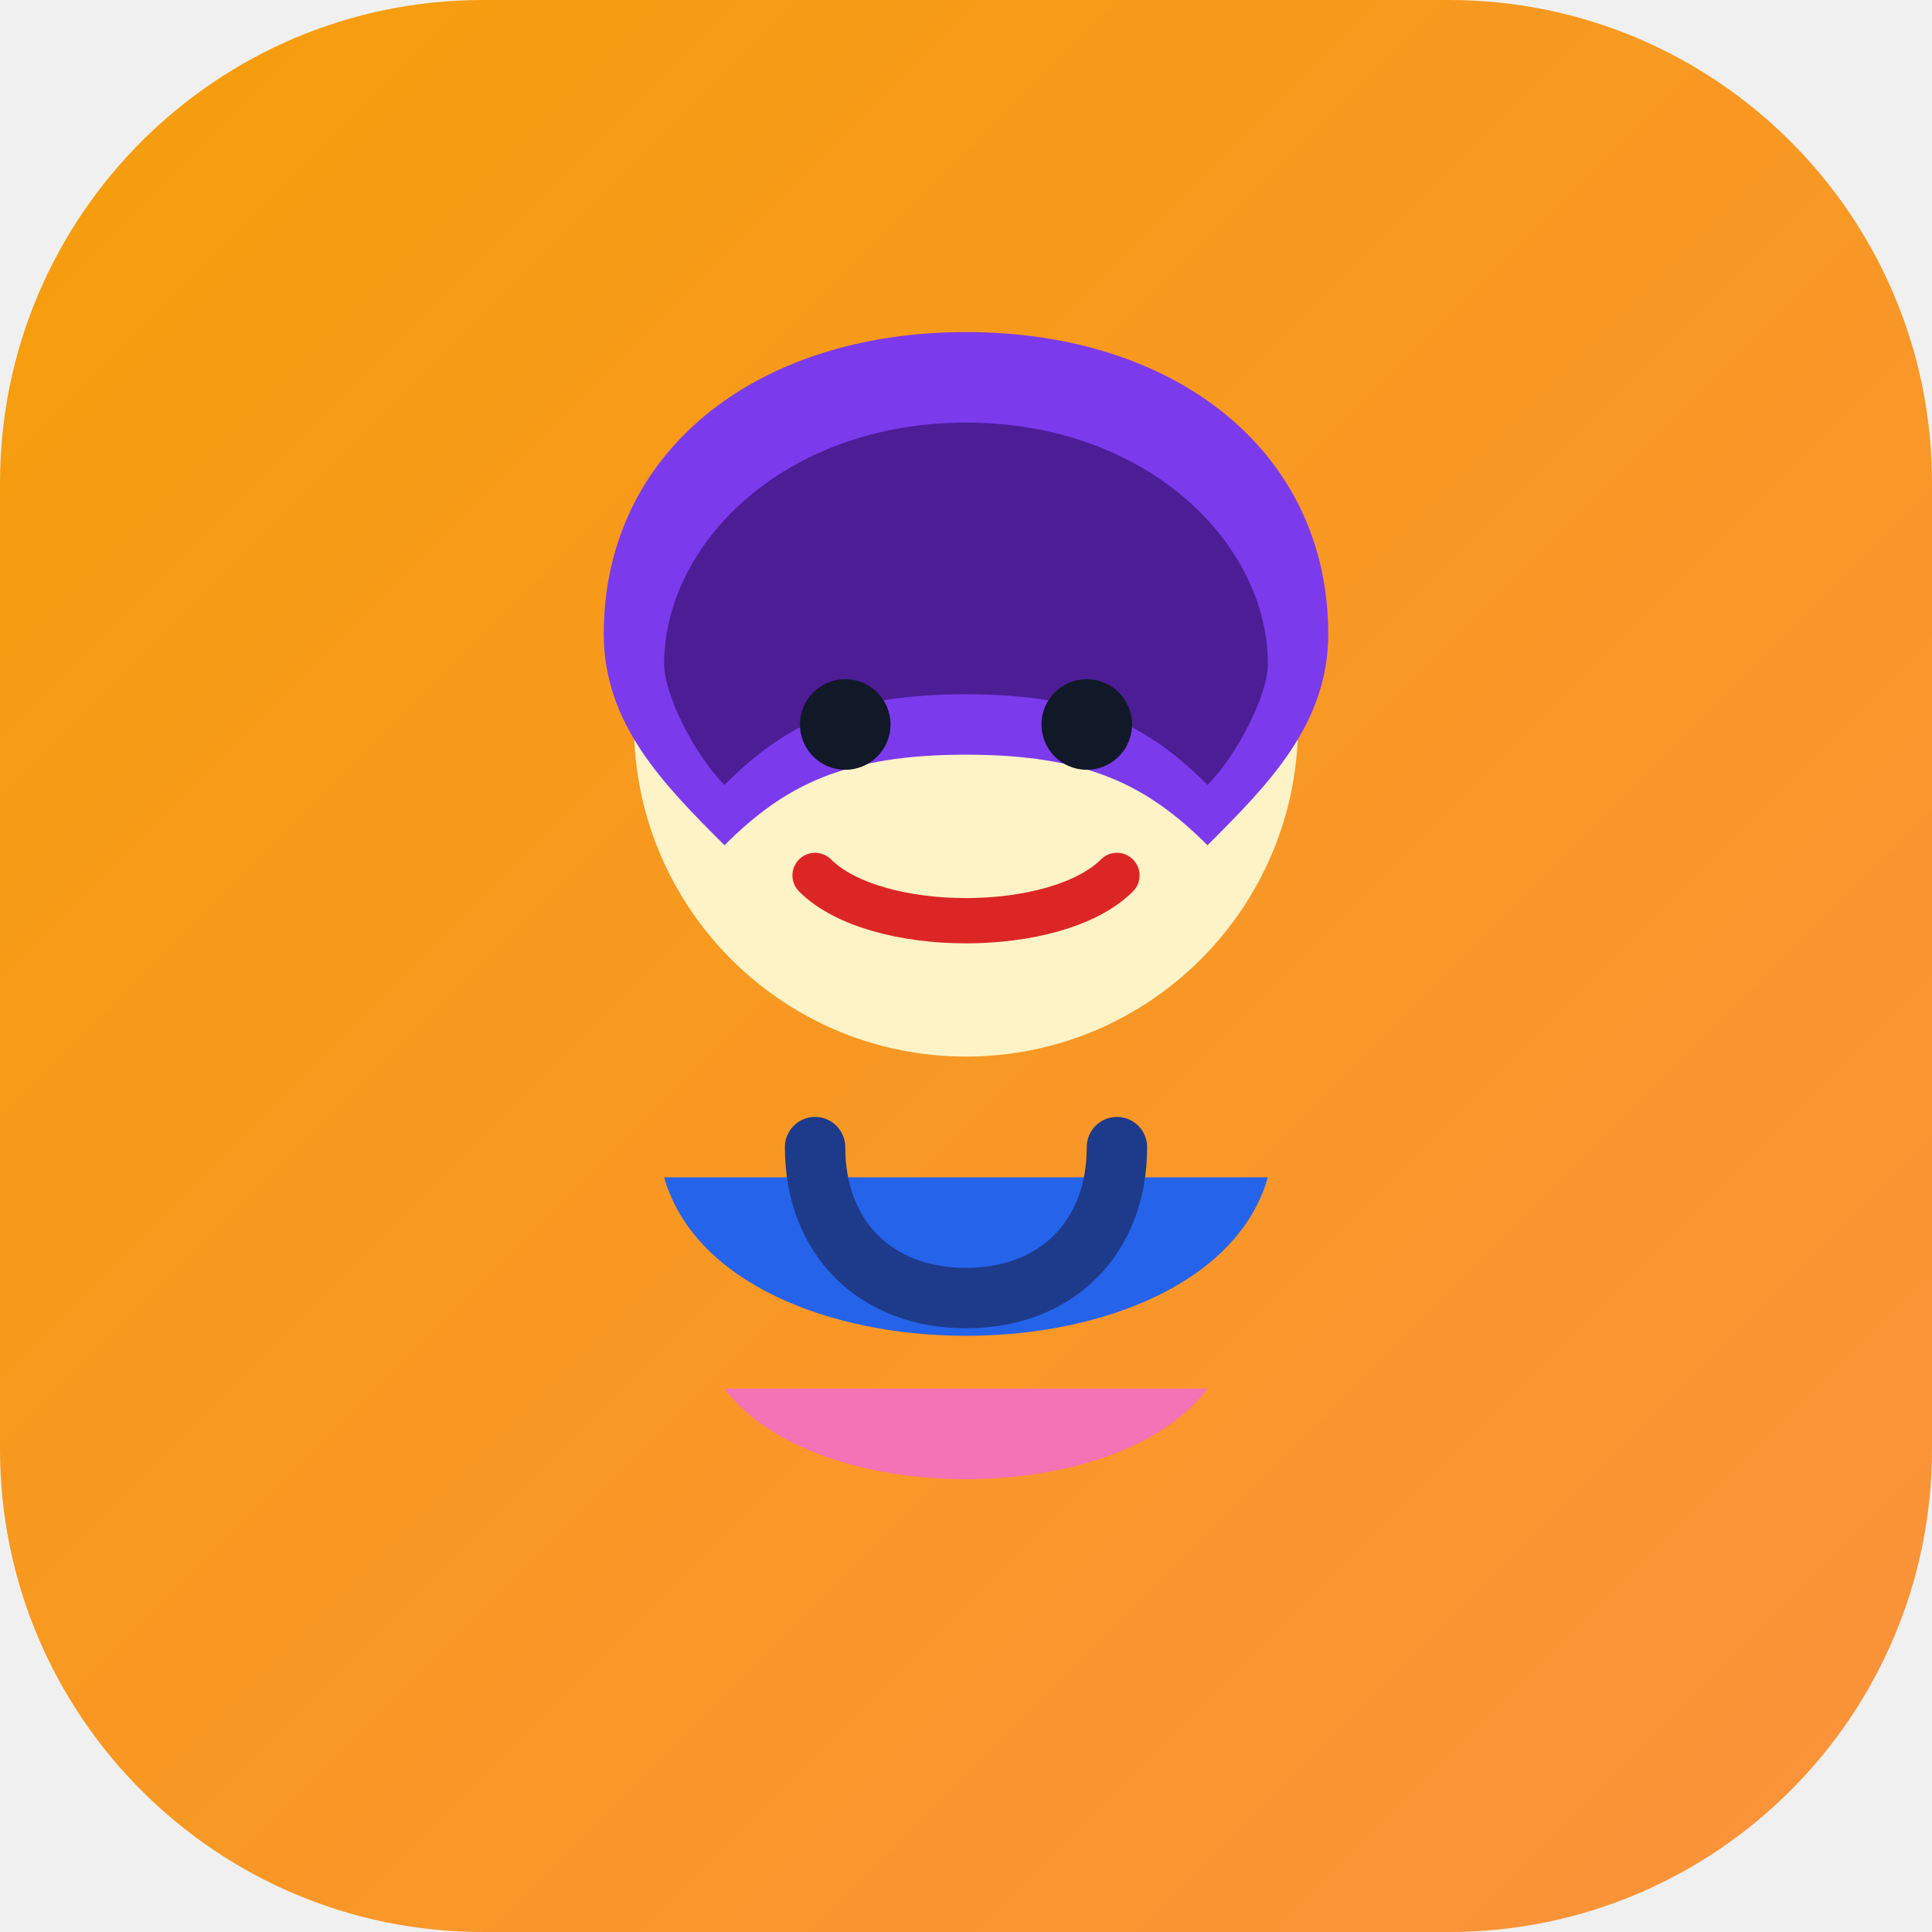
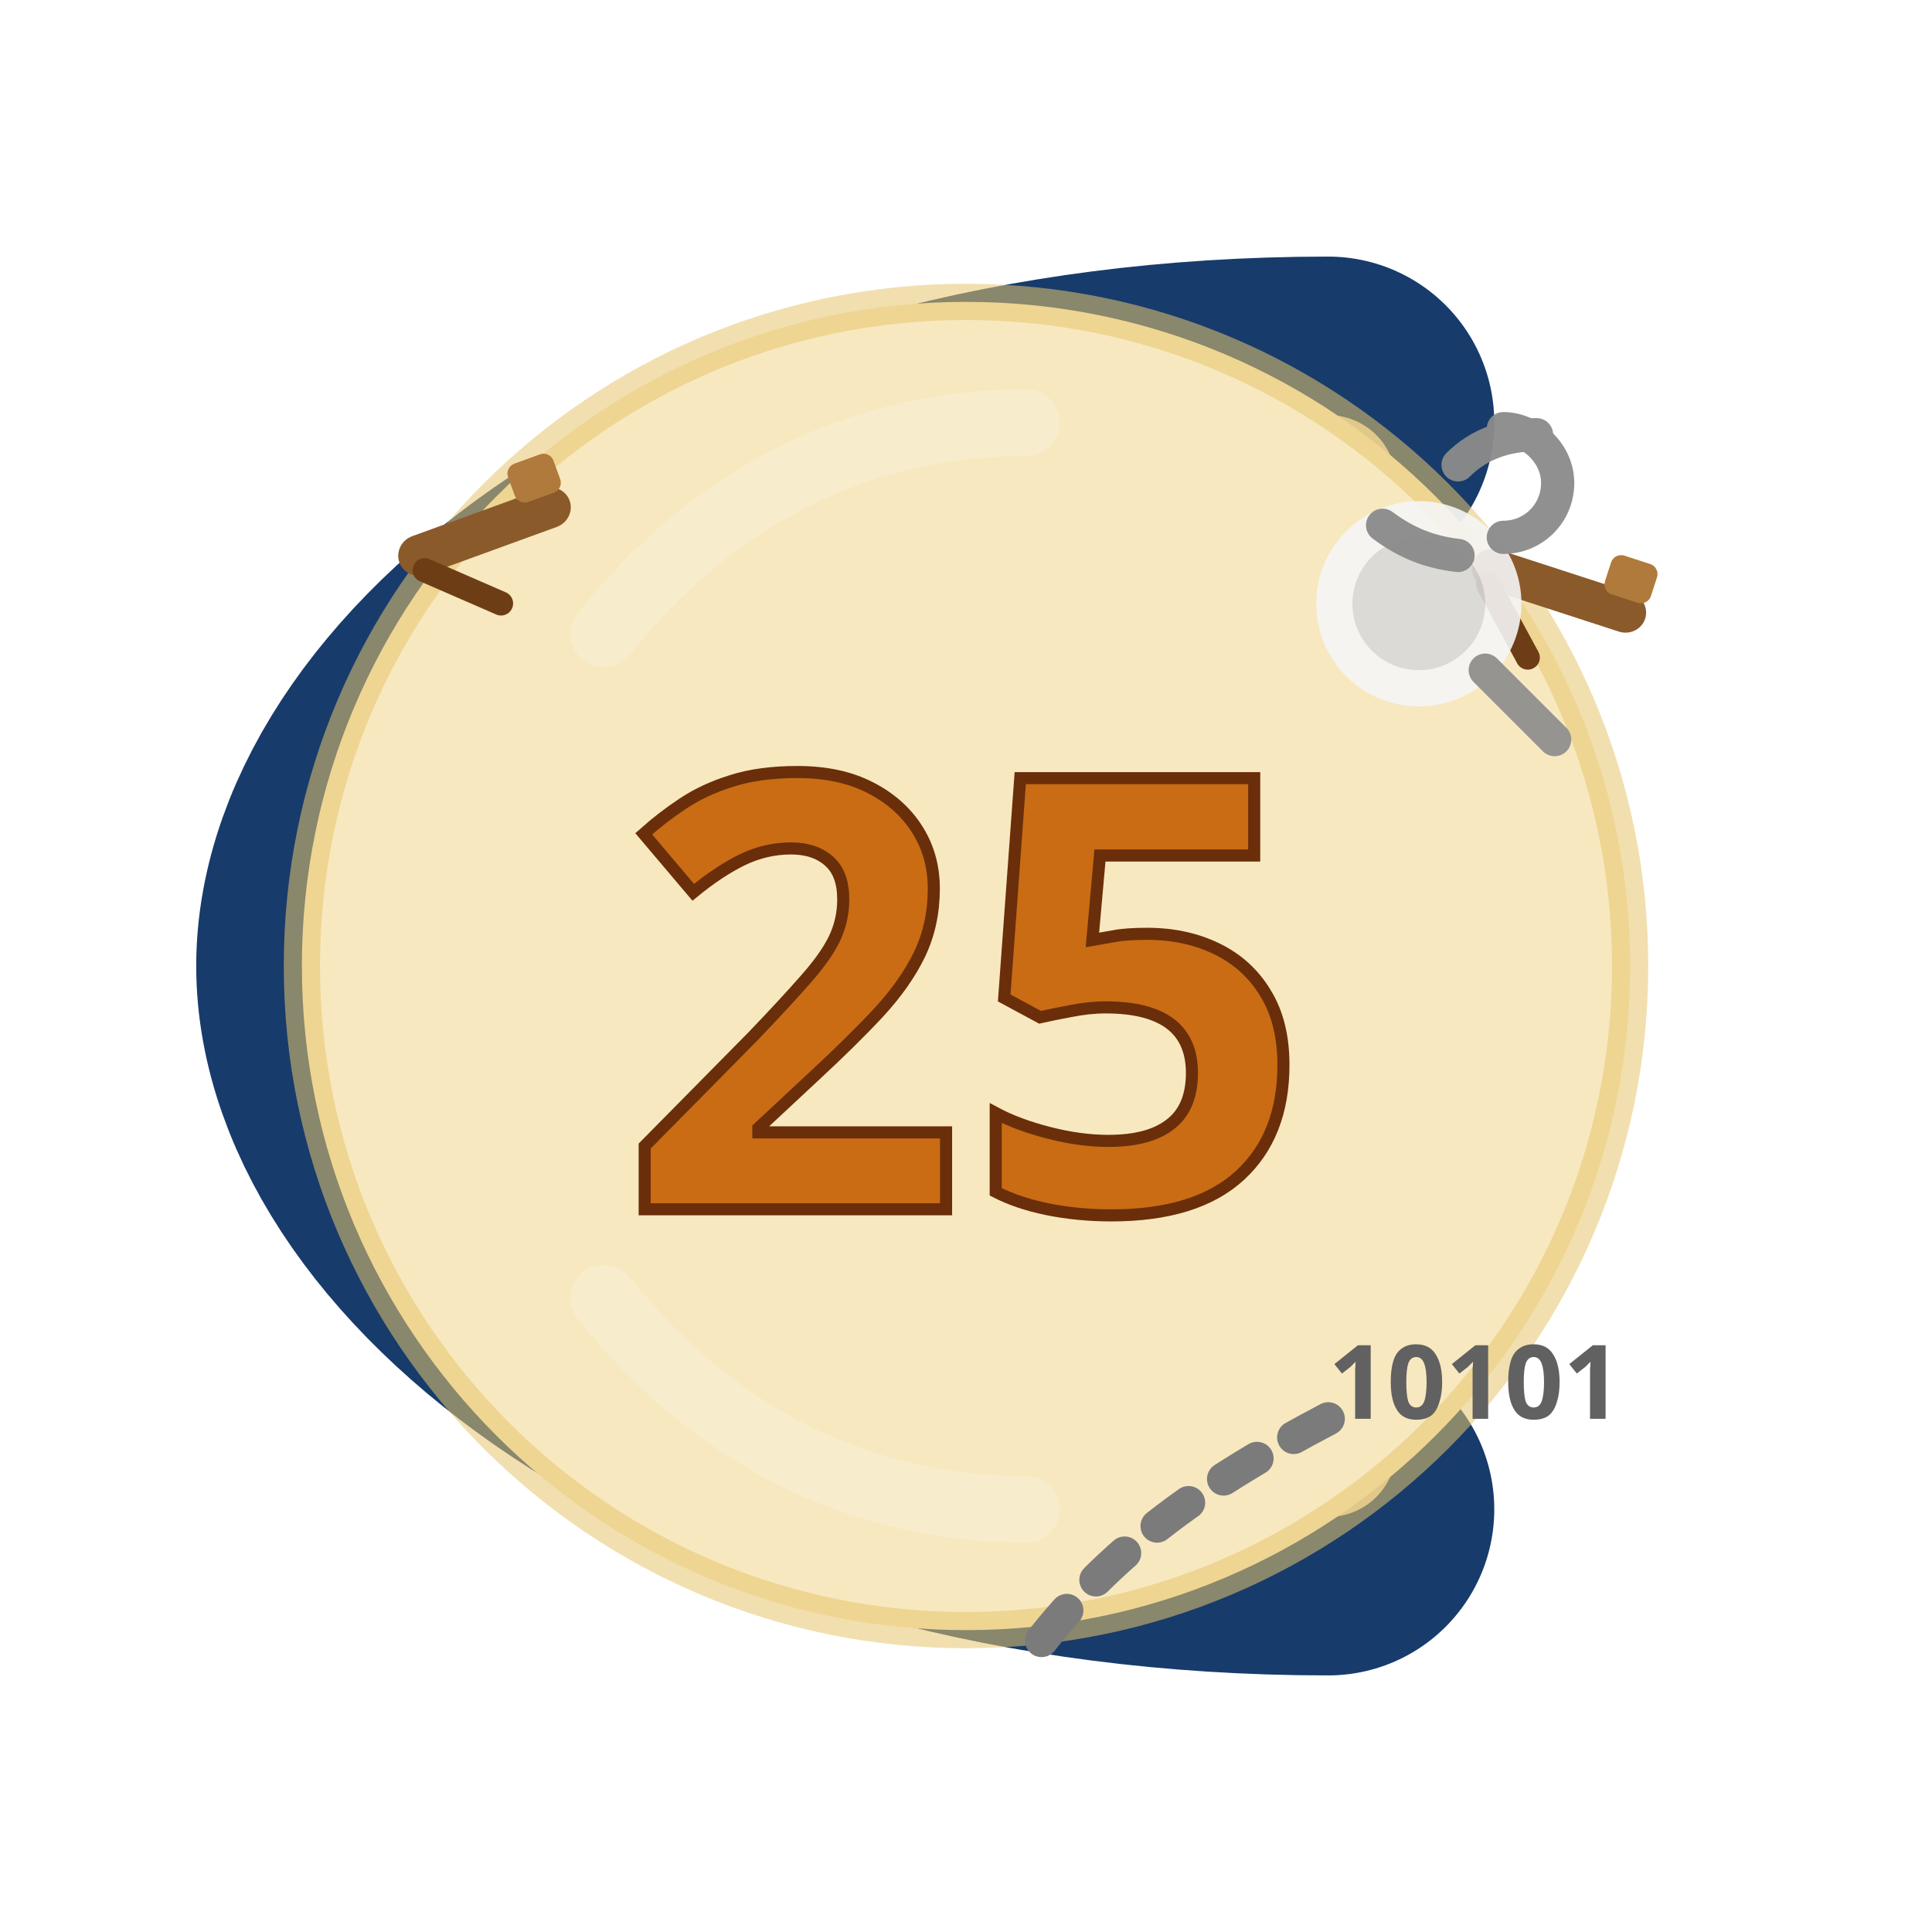
<svg xmlns="http://www.w3.org/2000/svg" width="64" height="64" viewBox="0 0 64 64">
-   <defs>
-     <linearGradient id="g" x1="0" x2="1" y1="0" y2="1">
-       <stop offset="0%" stop-color="#f59e0b" />
-       <stop offset="100%" stop-color="#fb923c" />
-     </linearGradient>
-   </defs>
-   <rect width="64" height="64" rx="16" fill="url(#g)" />
-   <circle cx="32" cy="24" r="11" fill="#fef3c7" />
-   <path d="M20 21c0-6 5-10 12-10s12 4 12 10c0 3-2 5-4 7-2-2-4-3-8-3s-6 1-8 3c-2-2-4-4-4-7z" fill="#7c3aed" />
-   <path d="M22 22c0-4 4-8 10-8s10 4 10 8c0 1-1 3-2 4-2-2-4-3-8-3s-6 1-8 3c-1-1-2-3-2-4z" fill="#4c1d95" />
-   <circle cx="28" cy="24" r="1.5" fill="#111827" />
-   <circle cx="36" cy="24" r="1.5" fill="#111827" />
-   <path d="M27 29c2 2 8 2 10 0" stroke="#dc2626" stroke-width="1.5" stroke-linecap="round" fill="none" />
-   <path d="M22 39c2 7 18 7 20 0" fill="#2563eb" />
-   <path d="M24 46c3 4 13 4 16 0" fill="#f472b6" />
-   <path d="M27 38c0 3 2 5 5 5s5-2 5-5" stroke="#1e3a8a" stroke-width="2" stroke-linecap="round" fill="none" />
+   <rect width="64" height="64" fill="#ffffff" />
+   <path d="M44 14C24 14 12 24 12 32C12 40 24 50 44 50" fill="none" stroke="#173b6b" stroke-width="11" stroke-linecap="round" stroke-linejoin="round" />
+   <path d="M44 16C25 16 14 25 14 32C14 39 25 48 44 48" fill="none" stroke="#f7e5b7" stroke-width="4.5" stroke-linecap="round" stroke-linejoin="round" opacity="0.85" />
+   <path d="M20 18C14 21 12 26 12 32C12 38 14 43 20 46" fill="none" stroke="#e8c56d" stroke-width="2.2" stroke-linecap="round" opacity="0.75" />
+   <circle cx="32" cy="32" r="22" fill="#f7e8bf" />
+   <circle cx="32" cy="32" r="22" fill="none" stroke="#e7c56d" stroke-width="1.2" opacity="0.55" />
+   <path d="M20 21C24 16 29 14 34 14" fill="none" stroke="#f8efcf" stroke-width="2.2" stroke-linecap="round" opacity="0.8" />
+   <path d="M20 43C24 48 29 50 34 50" fill="none" stroke="#f8efcf" stroke-width="2.2" stroke-linecap="round" opacity="0.8" />
+   <text x="32" y="33" font-family="Trebuchet MS, Segoe UI, sans-serif" font-size="20" font-weight="800" fill="#c96c14" text-anchor="middle" dominant-baseline="middle">25</text>
+   <text x="32" y="33" font-family="Trebuchet MS, Segoe UI, sans-serif" font-size="20" font-weight="800" fill="none" stroke="#6a2e0a" stroke-width="0.4" text-anchor="middle" dominant-baseline="middle">25</text>
+   <g transform="translate(13 18) rotate(-20)">
+     <rect x="0" y="0" width="6" height="1.35" rx="0.7" fill="#8b5a2b" />
+     <rect x="4.35" y="-1.1" width="1.6" height="1.35" rx="0.35" fill="#b07a3c" />
+     <path d="M0.7 1.2L2.7 3.1" stroke="#6d3e15" stroke-width="0.8" stroke-linecap="round" />
+   </g>
+   <g transform="translate(49 18) rotate(18)">
+     <rect x="0" y="0" width="6" height="1.35" rx="0.7" fill="#8b5a2b" />
+     <rect x="4.35" y="-1.1" width="1.6" height="1.35" rx="0.35" fill="#b07a3c" />
+     <path d="M0.7 1.2L2.7 3.1" stroke="#6d3e15" stroke-width="0.8" stroke-linecap="round" />
+   </g>
+   <g opacity="0.9">
+     <circle cx="47" cy="20" r="3.4" fill="#f5f5f5" />
+     <circle cx="47" cy="20" r="2.2" fill="#d8d8d8" />
+     <path d="M49.2 22.2L51.5 24.5" stroke="#8b8b8b" stroke-width="1.1" stroke-linecap="round" />
+   </g>
+   <g opacity="0.95">
+     <path d="M49.8 14.2c0.9 0 1.8 0.8 1.8 1.8s-0.8 1.8-1.8 1.8" fill="none" stroke="#8a8a8a" stroke-width="1.1" stroke-linecap="round" />
+     <path d="M48.3 15.4c0.7-0.7 1.6-1 2.6-1" fill="none" stroke="#8a8a8a" stroke-width="1.1" stroke-linecap="round" />
+     <path d="M45.8 17.4c0.8 0.6 1.6 0.9 2.5 1" fill="none" stroke="#8a8a8a" stroke-width="1.1" stroke-linecap="round" />
+   </g>
+   <path d="M44 47c-3.8 2-7.2 4.2-10 8" fill="none" stroke="#7b7b7b" stroke-width="1.1" stroke-dasharray="1.3 1.4" stroke-linecap="round" />
+   <text x="44" y="47" font-family="Segoe UI, sans-serif" font-size="3.4" font-weight="700" fill="#616161">10101</text>
</svg>
